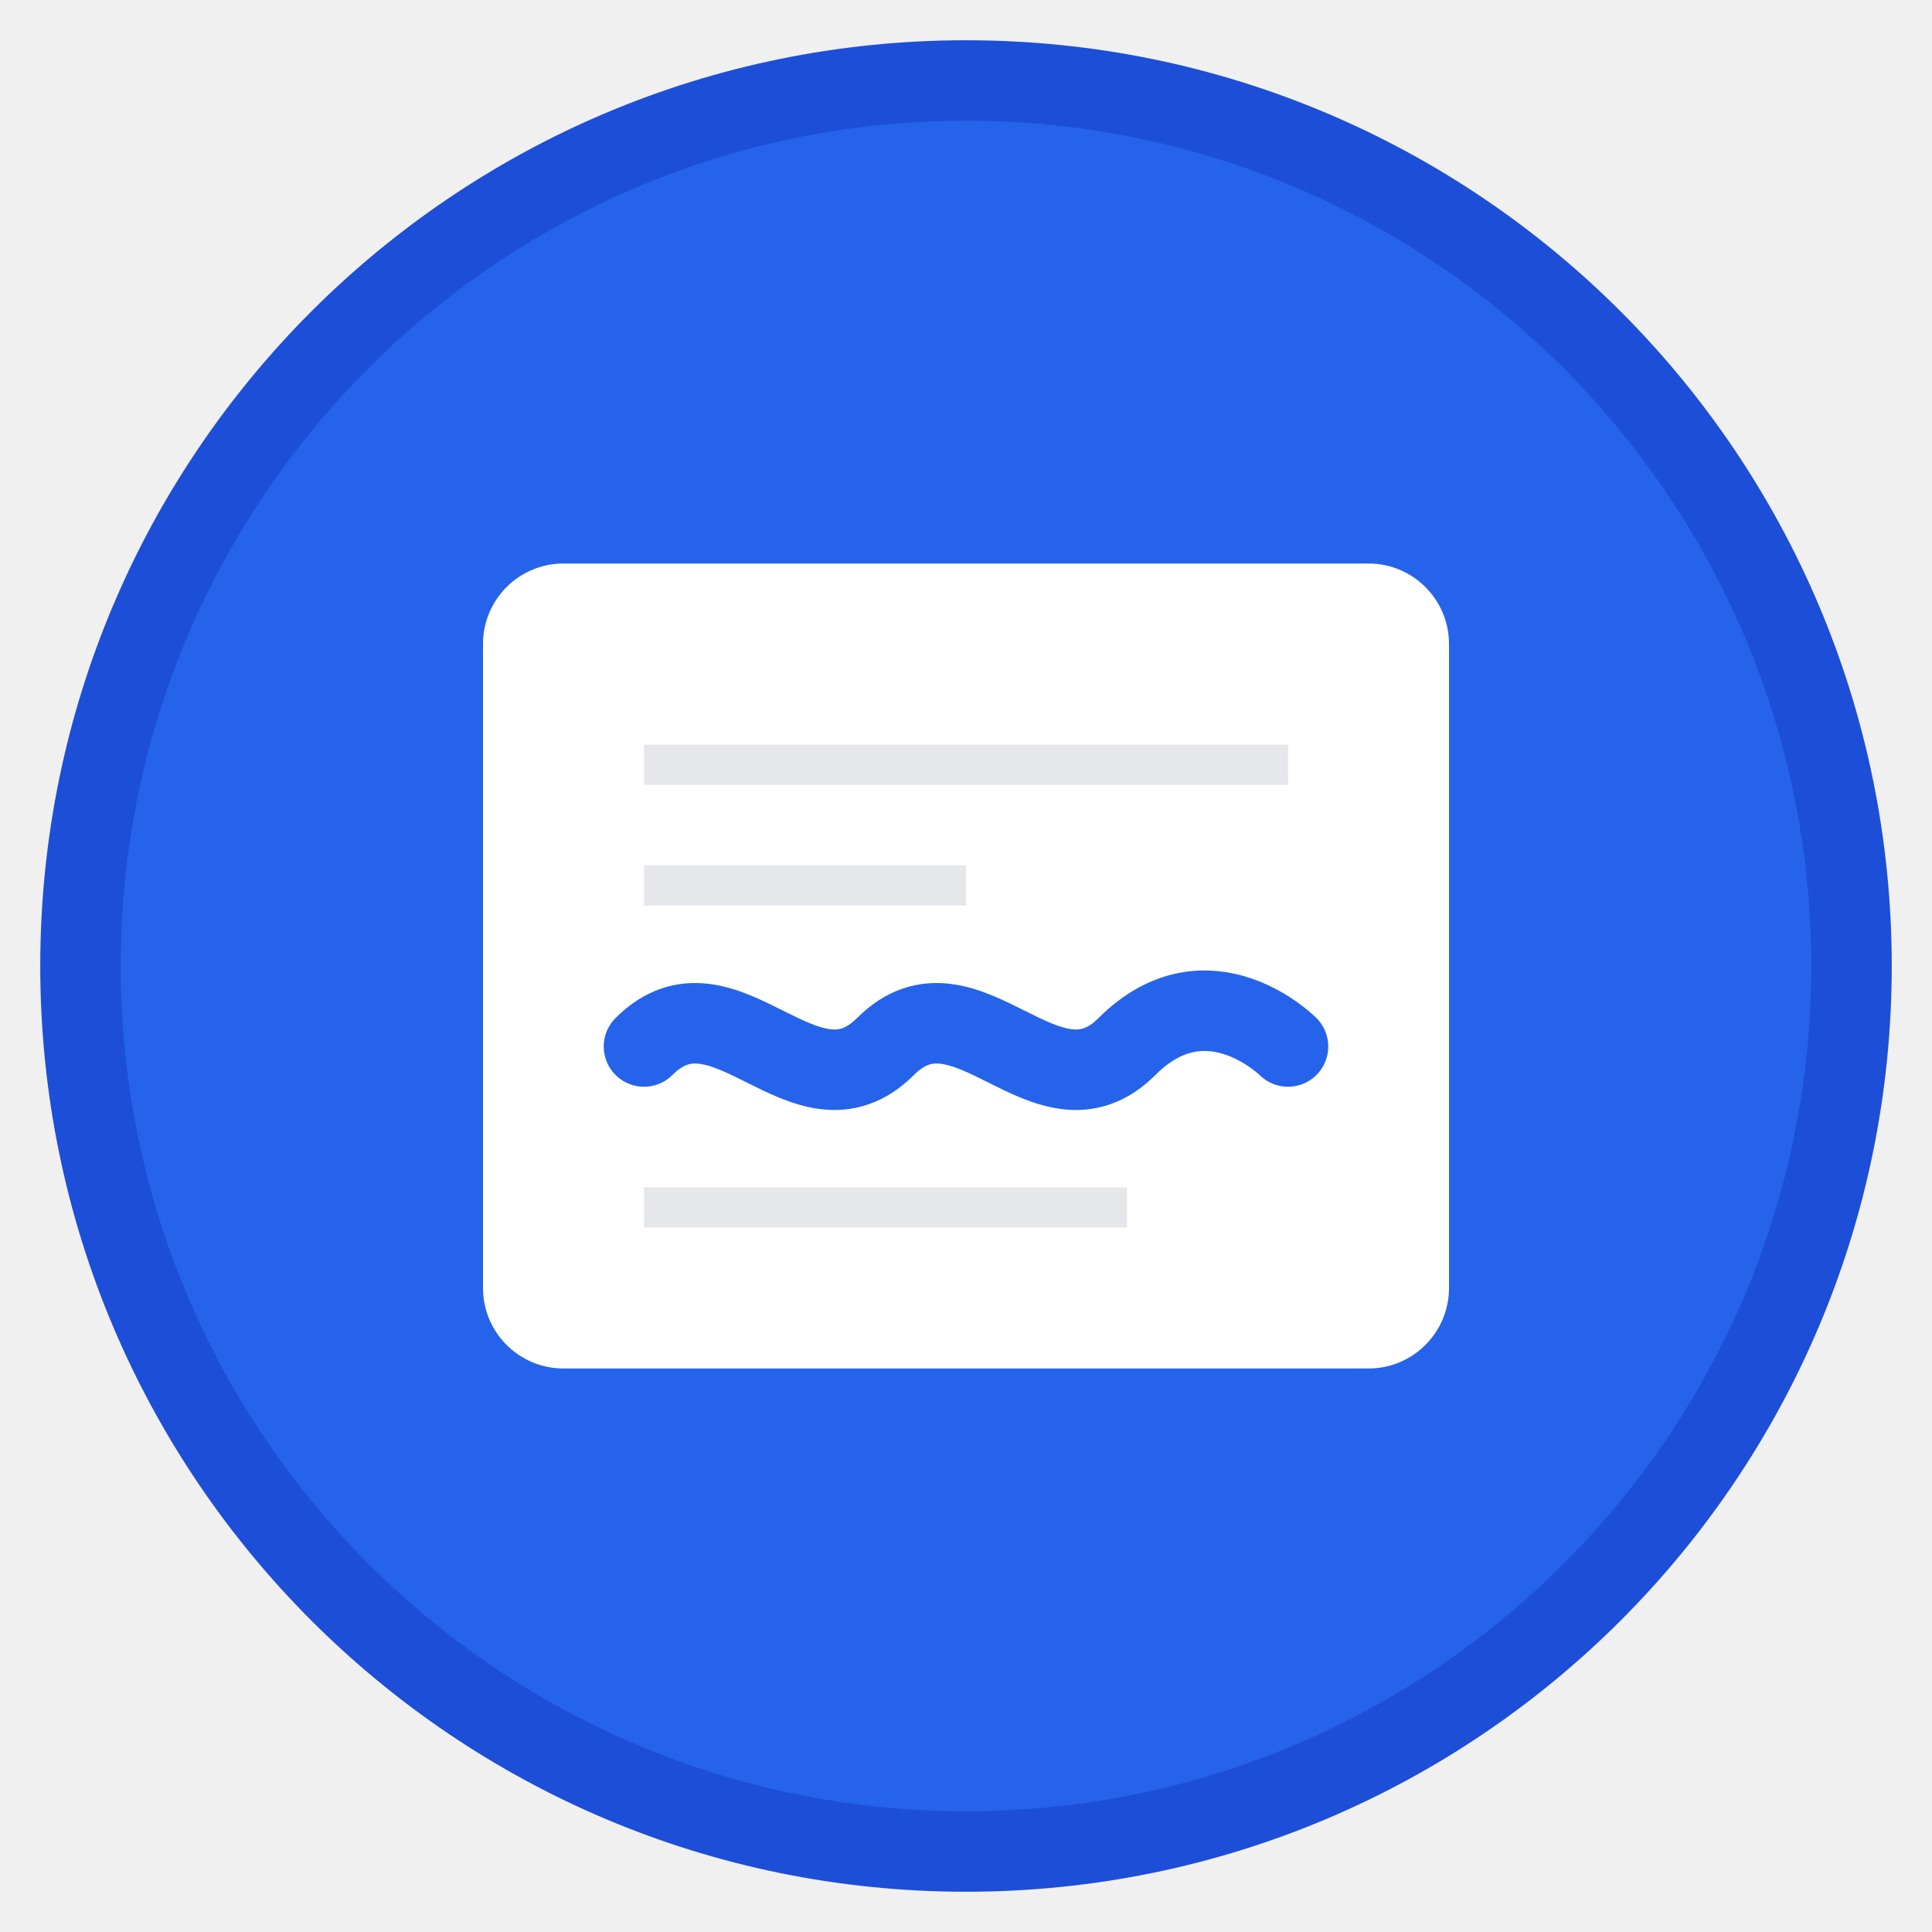
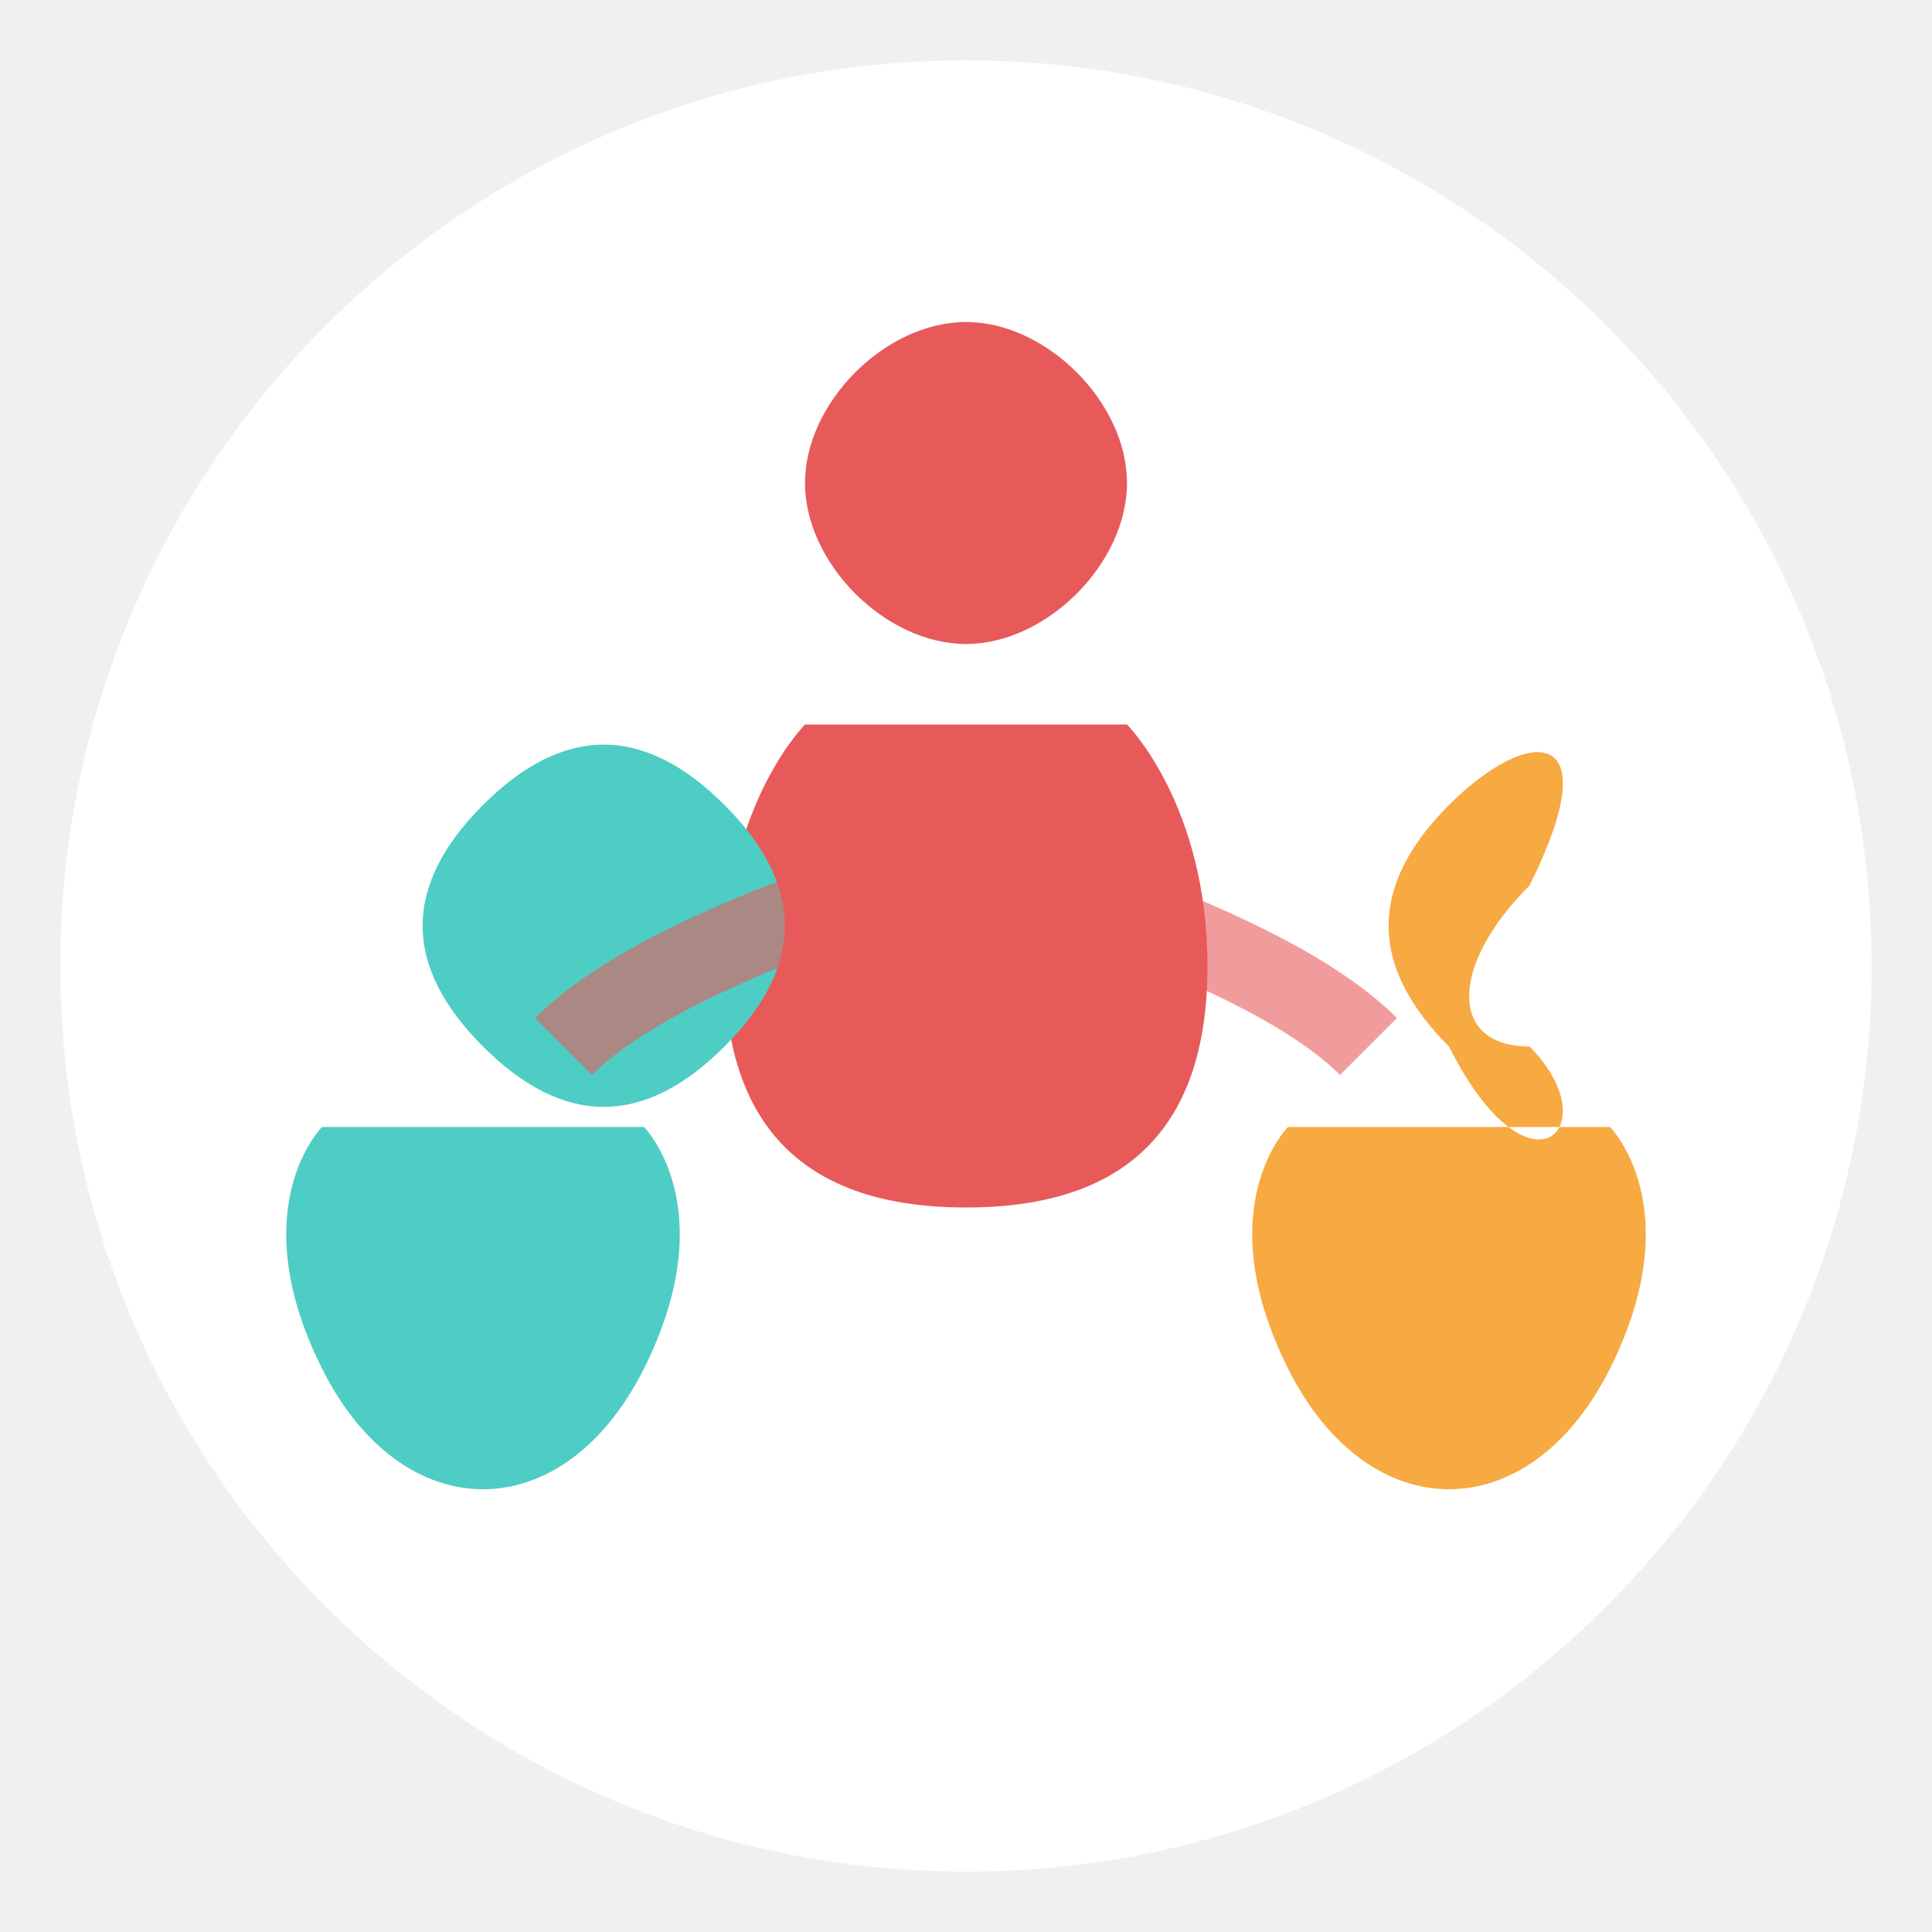
<svg xmlns="http://www.w3.org/2000/svg" viewBox="0 0 48 48" width="48" height="48">
-   <circle cx="24" cy="24" r="22" fill="#2563eb" stroke="#1d4ed8" stroke-width="2" />
-   <rect x="12" y="14" width="24" height="20" rx="2" fill="white" />
-   <path d="M16 26 C18 24, 20 28, 22 26 C24 24, 26 28, 28 26 C30 24, 32 26, 32 26" stroke="#2563eb" stroke-width="2" fill="none" stroke-linecap="round" />
-   <line x1="16" y1="19" x2="32" y2="19" stroke="#e5e7eb" stroke-width="1" />
-   <line x1="16" y1="22" x2="24" y2="22" stroke="#e5e7eb" stroke-width="1" />
-   <line x1="16" y1="30" x2="28" y2="30" stroke="#e5e7eb" stroke-width="1" />
+   <circle cx="24" cy="24" r="23" fill="white" stroke="#f0f0f0" stroke-width="1" />
+   <path d="M24 8 C26 8, 28 10, 28 12 C28 14, 26 16, 24 16 C22 16, 20 14, 20 12 C20 10, 22 8, 24 8 Z            M20 18 C20 18, 18 20, 18 24 C18 28, 20 30, 24 30 C28 30, 30 28, 30 24 C30 20, 28 18, 28 18 Z" fill="#E85A5A" />
+   <path d="M12 20 C14 18, 16 18, 18 20 C20 22, 20 24, 18 26 C16 28, 14 28, 12 26 C10 24, 10 22, 12 20 Z            M8 28 C8 28, 6 30, 8 34 C10 38, 14 38, 16 34 C18 30, 16 28, 16 28 Z" fill="#4ECDC4" />
+   <path d="M36 20 C38 18, 40 18, 38 22 C36 24, 36 26, 38 26 C40 28, 38 30, 36 26 C34 24, 34 22, 36 20 Z            M32 28 C32 28, 30 30, 32 34 C34 38, 38 38, 40 34 C42 30, 40 28, 40 28 Z" fill="#F7A942" />
+   <path d="M22 22 Q16 24 14 26" stroke="#E85A5A" stroke-width="2" fill="none" opacity="0.6" />
+   <path d="M26 22 Q32 24 34 26" stroke="#E85A5A" stroke-width="2" fill="none" opacity="0.6" />
</svg>
